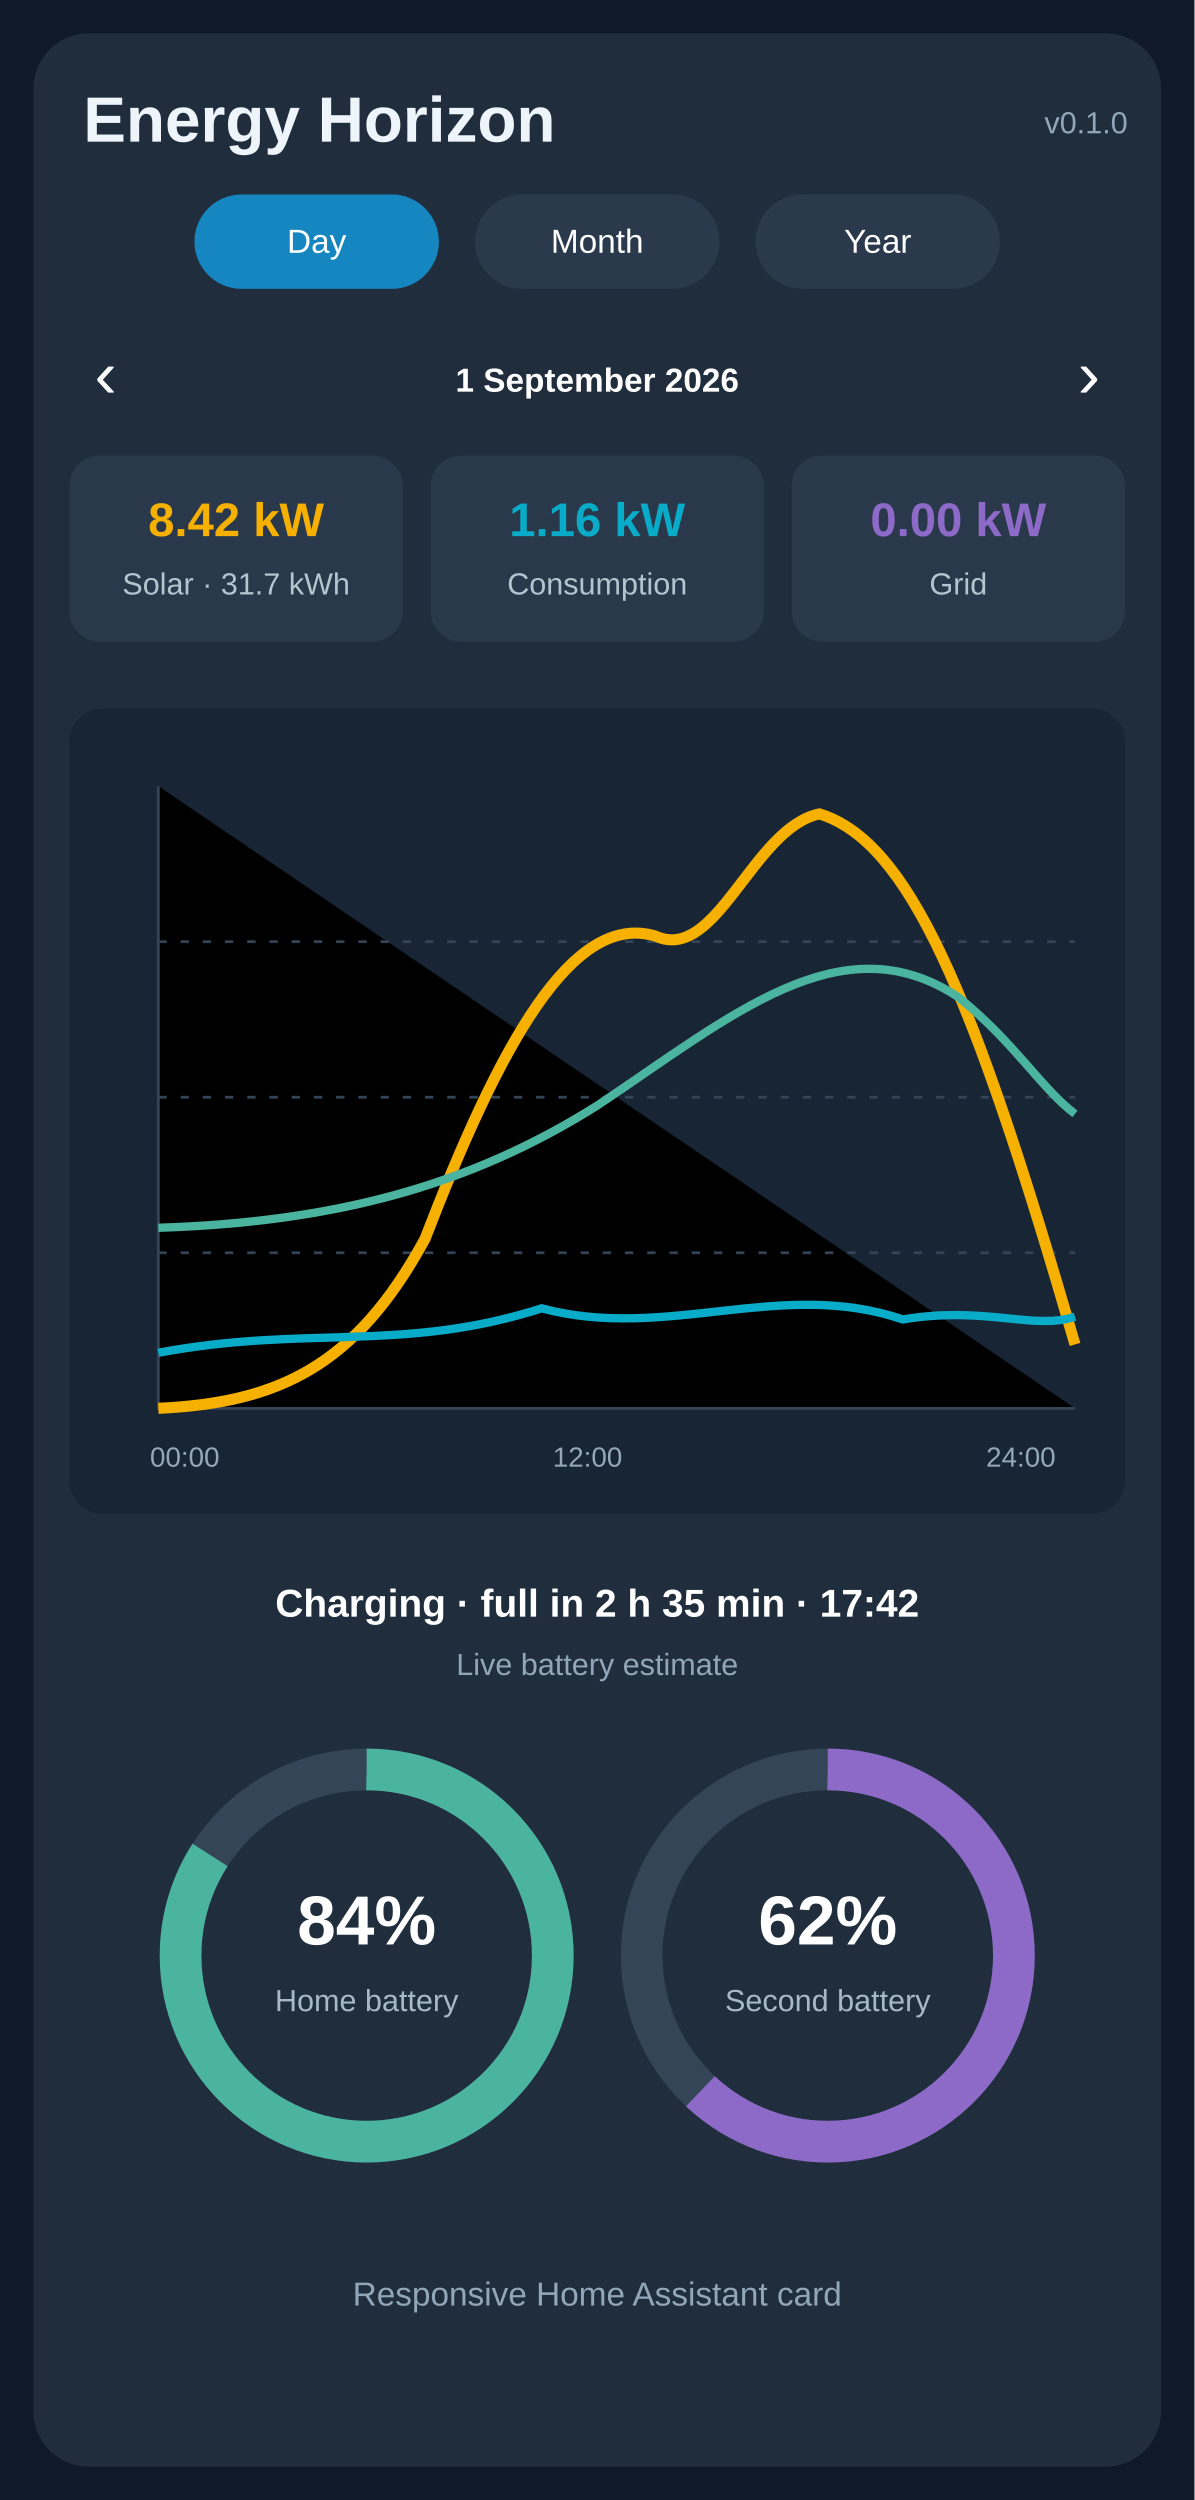
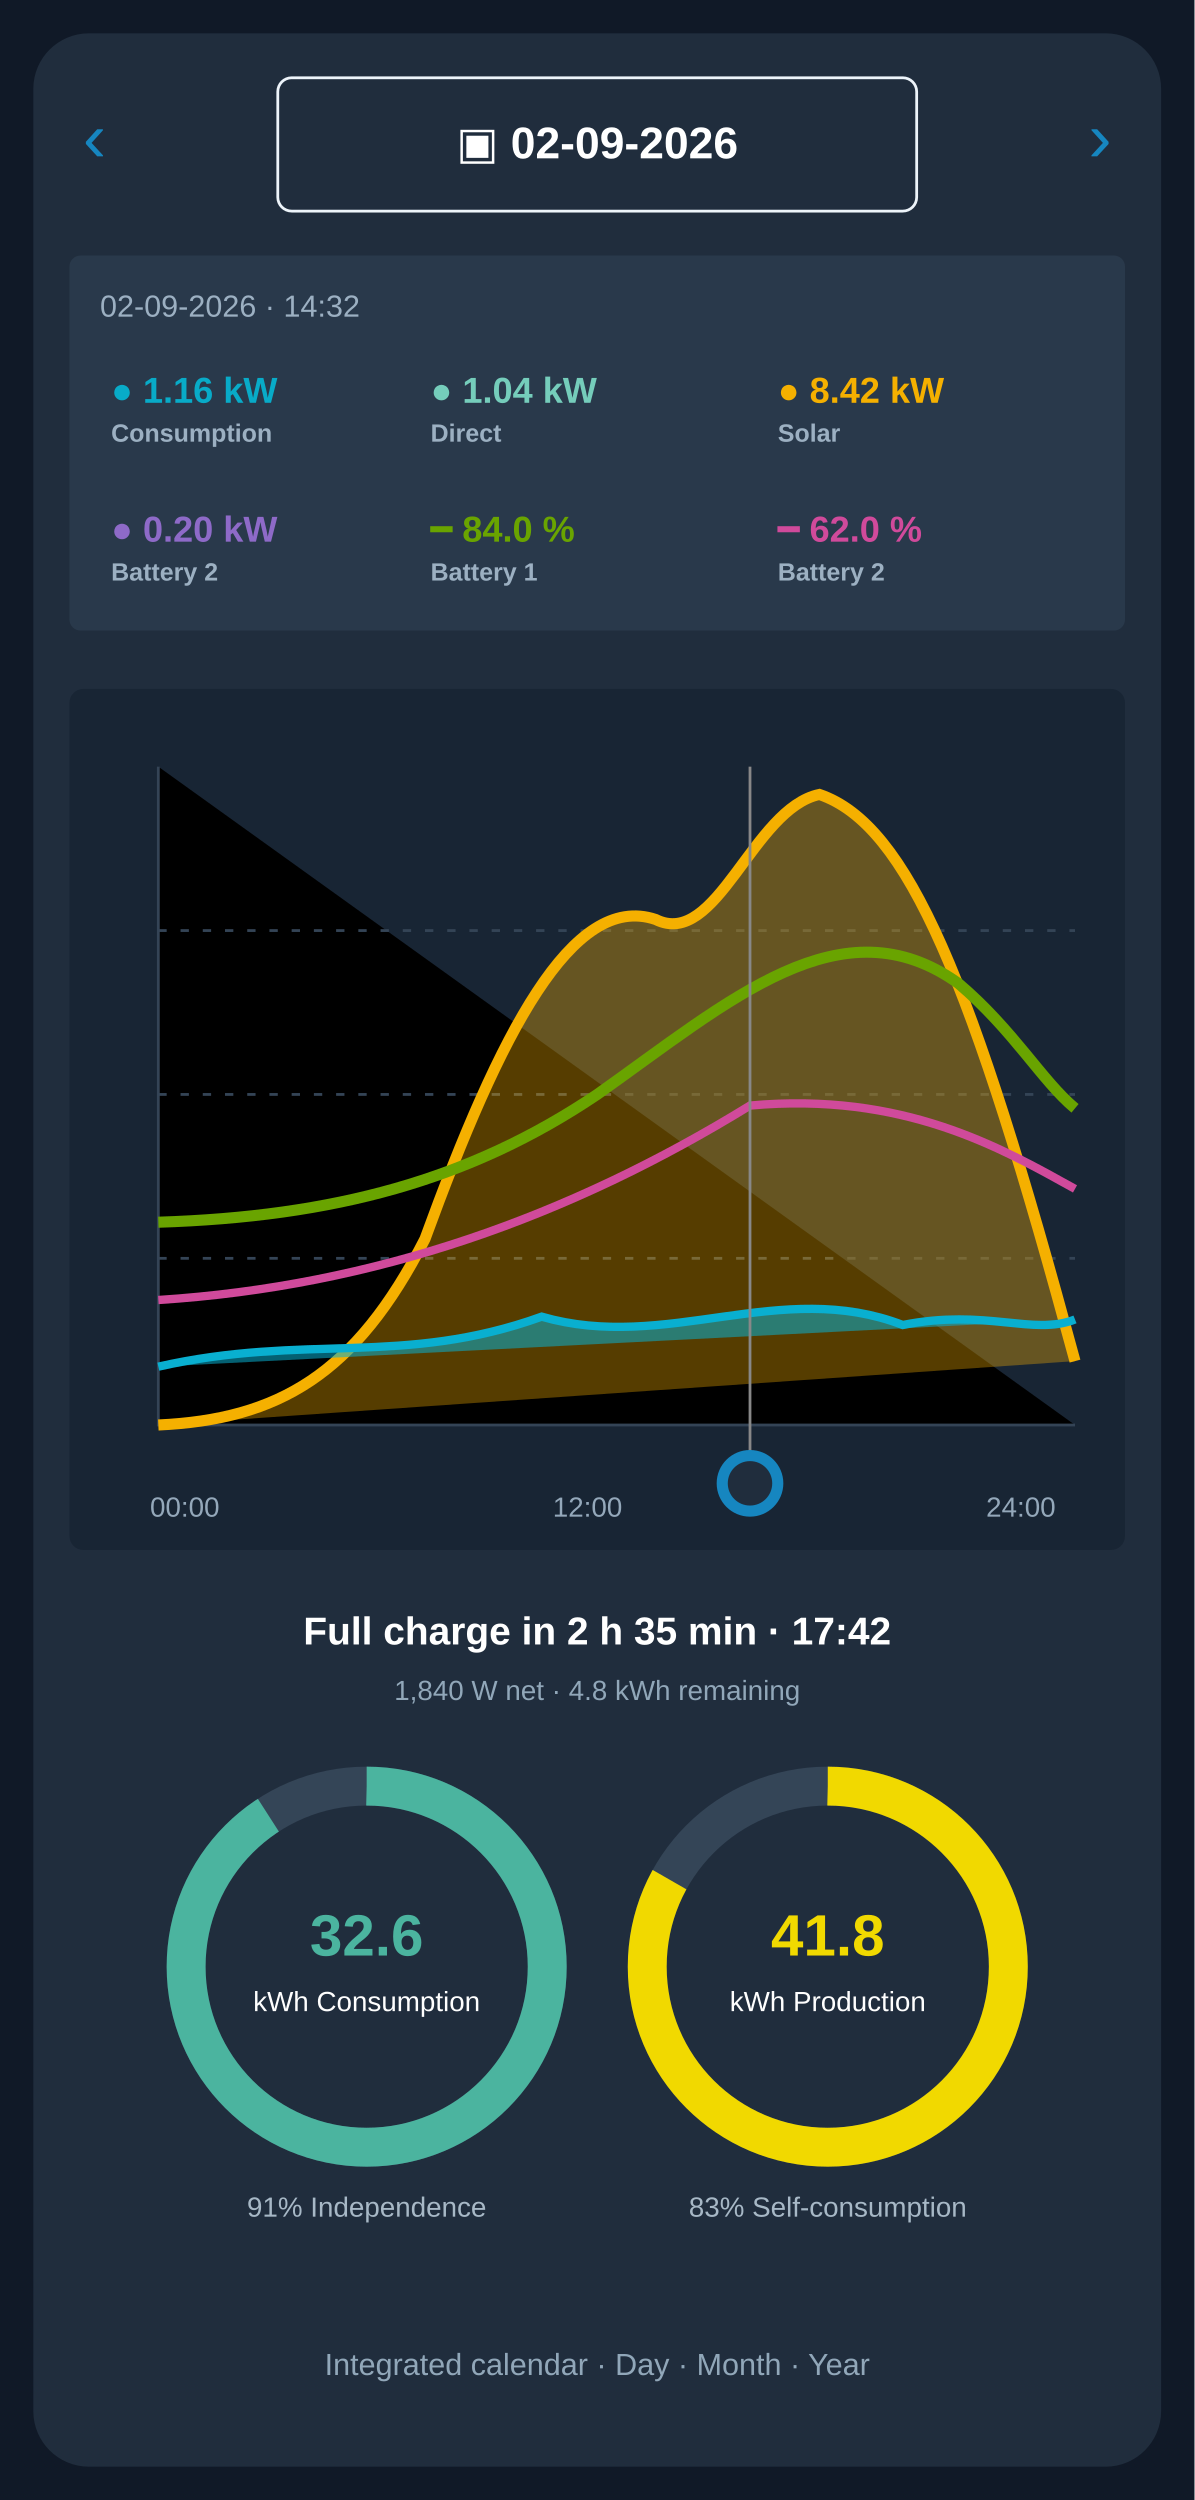
<svg xmlns="http://www.w3.org/2000/svg" width="430" height="900" viewBox="0 0 430 900">
  <rect width="430" height="900" fill="#101927" />
  <rect x="12" y="12" width="406" height="876" rx="20" fill="#202d3d" />
-   <g font-family="Arial" fill="#edf4fa">
-     <text x="30" y="51" font-size="23" font-weight="700">Energy Horizon</text>
-     <text x="376" y="48" font-size="11" fill="#91a7b9">v0.1.0</text>
+   <g font-family="Arial" text-anchor="middle">
+     <text x="34" y="58" fill="#1686c0" font-size="25">‹</text>
+     <rect x="100" y="28" width="230" height="48" rx="5" fill="none" stroke="#edf4fa" />
+     <text x="215" y="57" fill="#fff" font-size="16" font-weight="700">▣  02-09-2026</text>
+     <text x="396" y="58" fill="#1686c0" font-size="25">›</text>
  </g>
-   <g font-family="Arial" font-size="12" text-anchor="middle">
-     <rect x="70" y="70" width="88" height="34" rx="17" fill="#1686c0" />
-     <text x="114" y="91" fill="#fff">Day</text>
-     <rect x="171" y="70" width="88" height="34" rx="17" fill="#2a3a4c" />
-     <text x="215" y="91" fill="#fff">Month</text>
-     <rect x="272" y="70" width="88" height="34" rx="17" fill="#2a3a4c" />
-     <text x="316" y="91" fill="#fff">Year</text>
-     <text x="38" y="143" fill="#fff" font-size="24">‹</text>
-     <text x="215" y="141" fill="#fff" font-weight="700">1 September 2026</text>
-     <text x="392" y="143" fill="#fff" font-size="24">›</text>
+   <g font-family="Arial">
+     <rect x="25" y="92" width="380" height="135" rx="4" fill="#29394b" />
+     <text x="36" y="114" fill="#9cb0c2" font-size="11">02-09-2026 · 14:32</text>
+     <text x="40" y="145" fill="#08abc8" font-size="13" font-weight="700">● 1.16 kW<tspan x="40" dy="14" fill="#9cb0c2" font-size="9">Consumption</tspan>
+     </text>
+     <text x="155" y="145" fill="#75cdbb" font-size="13" font-weight="700">● 1.04 kW<tspan x="155" dy="14" fill="#9cb0c2" font-size="9">Direct</tspan>
+     </text>
+     <text x="280" y="145" fill="#f5b000" font-size="13" font-weight="700">● 8.42 kW<tspan x="280" dy="14" fill="#9cb0c2" font-size="9">Solar</tspan>
+     </text>
+     <text x="40" y="195" fill="#8e6ac8" font-size="13" font-weight="700">● 0.20 kW<tspan x="40" dy="14" fill="#9cb0c2" font-size="9">Battery 2</tspan>
+     </text>
+     <text x="155" y="195" fill="#69a400" font-size="13" font-weight="700">━ 84.0 %<tspan x="155" dy="14" fill="#9cb0c2" font-size="9">Battery 1</tspan>
+     </text>
+     <text x="280" y="195" fill="#d04a9b" font-size="13" font-weight="700">━ 62.0 %<tspan x="280" dy="14" fill="#9cb0c2" font-size="9">Battery 2</tspan>
+     </text>
  </g>
-   <g font-family="Arial" text-anchor="middle">
-     <g fill="#29394b">
-       <rect x="25" y="164" width="120" height="67" rx="11" />
-       <rect x="155" y="164" width="120" height="67" rx="11" />
-       <rect x="285" y="164" width="120" height="67" rx="11" />
+   <g transform="translate(25 248)">
+     <rect width="380" height="310" rx="5" fill="#182534" />
+     <g stroke="#344456">
+       <path d="M32 28V265H362" />
+       <path d="M32 87H362M32 146H362M32 205H362" stroke-dasharray="3 5" />
    </g>
-     <text x="85" y="193" fill="#f5b000" font-size="17" font-weight="700">8.42 kW</text>
-     <text x="85" y="214" fill="#b5c4cf" font-size="11">Solar · 31.7 kWh</text>
-     <text x="215" y="193" fill="#08abc8" font-size="17" font-weight="700">1.16 kW</text>
-     <text x="215" y="214" fill="#b5c4cf" font-size="11">Consumption</text>
-     <text x="345" y="193" fill="#8e6ac8" font-size="17" font-weight="700">0.00 kW</text>
-     <text x="345" y="214" fill="#b5c4cf" font-size="11">Grid</text>
-   </g>
-   <g transform="translate(25 255)">
-     <rect width="380" height="290" rx="12" fill="#182534" />
-     <g stroke="#344456">
-       <path d="M32 28V252H362" />
-       <path d="M32 84H362M32 140H362M32 196H362" stroke-dasharray="3 5" />
-     </g>
-     <path d="M32 252 C75 250 103 237 128 191 C155 121 181 73 211 82 C233 92 246 43 270 38 C302 48 325 101 362 229" fill="none" stroke="#f5b000" stroke-width="4" />
-     <path d="M32 232 C85 222 120 232 170 216 C215 228 256 205 300 220 C330 215 347 224 362 219" fill="none" stroke="#08abc8" stroke-width="3" />
-     <path d="M32 187 C95 185 144 172 190 143 C238 111 278 76 320 104 C340 120 350 137 362 146" fill="none" stroke="#4bb49f" stroke-width="3" />
+     <path d="M32 265 C75 263 103 247 128 198 C155 124 181 73 211 83 C233 94 246 43 270 38 C302 49 325 105 362 242" fill="#f5b000" fill-opacity=".35" stroke="#f5b000" stroke-width="4" />
+     <path d="M32 244 C85 232 120 244 170 226 C215 239 256 212 300 229 C330 223 347 233 362 227" fill="#09afd0" fill-opacity=".55" stroke="#09afd0" stroke-width="3" />
+     <path d="M32 192 C95 190 144 177 190 146 C238 112 278 76 320 106 C340 123 350 141 362 151" fill="none" stroke="#69a400" stroke-width="4" />
+     <path d="M32 220 C110 215 180 190 245 150 C300 145 335 165 362 180" fill="none" stroke="#d04a9b" stroke-width="3" />
+     <line x1="245" y1="28" x2="245" y2="286" stroke="#888" />
+     <circle cx="245" cy="286" r="10" fill="#202d3d" stroke="#1686c0" stroke-width="4" />
    <g font-family="Arial" font-size="10" fill="#94a8ba">
-       <text x="29" y="273">00:00</text>
-       <text x="174" y="273">12:00</text>
-       <text x="330" y="273">24:00</text>
+       <text x="29" y="298">00:00</text>
+       <text x="174" y="298">12:00</text>
+       <text x="330" y="298">24:00</text>
    </g>
  </g>
  <g font-family="Arial" text-anchor="middle">
-     <text x="215" y="582" fill="#fff" font-size="14" font-weight="700">Charging · full in 2 h 35 min · 17:42</text>
-     <text x="215" y="603" fill="#91a7b9" font-size="11">Live battery estimate</text>
-     <circle cx="132" cy="704" r="67" fill="none" stroke="#344557" stroke-width="15" />
-     <circle cx="132" cy="704" r="67" fill="none" stroke="#4bb49f" stroke-width="15" stroke-dasharray="354 421" transform="rotate(-90 132 704)" />
-     <text x="132" y="700" fill="#fff" font-size="25" font-weight="700">84%</text>
-     <text x="132" y="724" fill="#a7b8c6" font-size="11">Home battery</text>
-     <circle cx="298" cy="704" r="67" fill="none" stroke="#344557" stroke-width="15" />
-     <circle cx="298" cy="704" r="67" fill="none" stroke="#8e6ac8" stroke-width="15" stroke-dasharray="261 421" transform="rotate(-90 298 704)" />
-     <text x="298" y="700" fill="#fff" font-size="25" font-weight="700">62%</text>
-     <text x="298" y="724" fill="#a7b8c6" font-size="11">Second battery</text>
-     <text x="215" y="830" fill="#91a7b9" font-size="12">Responsive Home Assistant card</text>
+     <text x="215" y="592" fill="#fff" font-size="14" font-weight="700">Full charge in 2 h 35 min · 17:42</text>
+     <text x="215" y="612" fill="#91a7b9" font-size="10">1,840 W net · 4.8 kWh remaining</text>
+     <circle cx="132" cy="708" r="65" fill="none" stroke="#344557" stroke-width="14" />
+     <circle cx="132" cy="708" r="65" fill="none" stroke="#4bb49f" stroke-width="14" stroke-dasharray="371 409" transform="rotate(-90 132 708)" />
+     <text x="132" y="704" fill="#4bb49f" font-size="21" font-weight="700">32.6</text>
+     <text x="132" y="724" fill="#fff" font-size="10">kWh Consumption</text>
+     <text x="132" y="798" fill="#a7b8c6" font-size="10">91% Independence</text>
+     <circle cx="298" cy="708" r="65" fill="none" stroke="#344557" stroke-width="14" />
+     <circle cx="298" cy="708" r="65" fill="none" stroke="#f1d900" stroke-width="14" stroke-dasharray="339 409" transform="rotate(-90 298 708)" />
+     <text x="298" y="704" fill="#f1d900" font-size="21" font-weight="700">41.8</text>
+     <text x="298" y="724" fill="#fff" font-size="10">kWh Production</text>
+     <text x="298" y="798" fill="#a7b8c6" font-size="10">83% Self-consumption</text>
+     <text x="215" y="855" fill="#91a7b9" font-size="11">Integrated calendar · Day · Month · Year</text>
  </g>
</svg>
